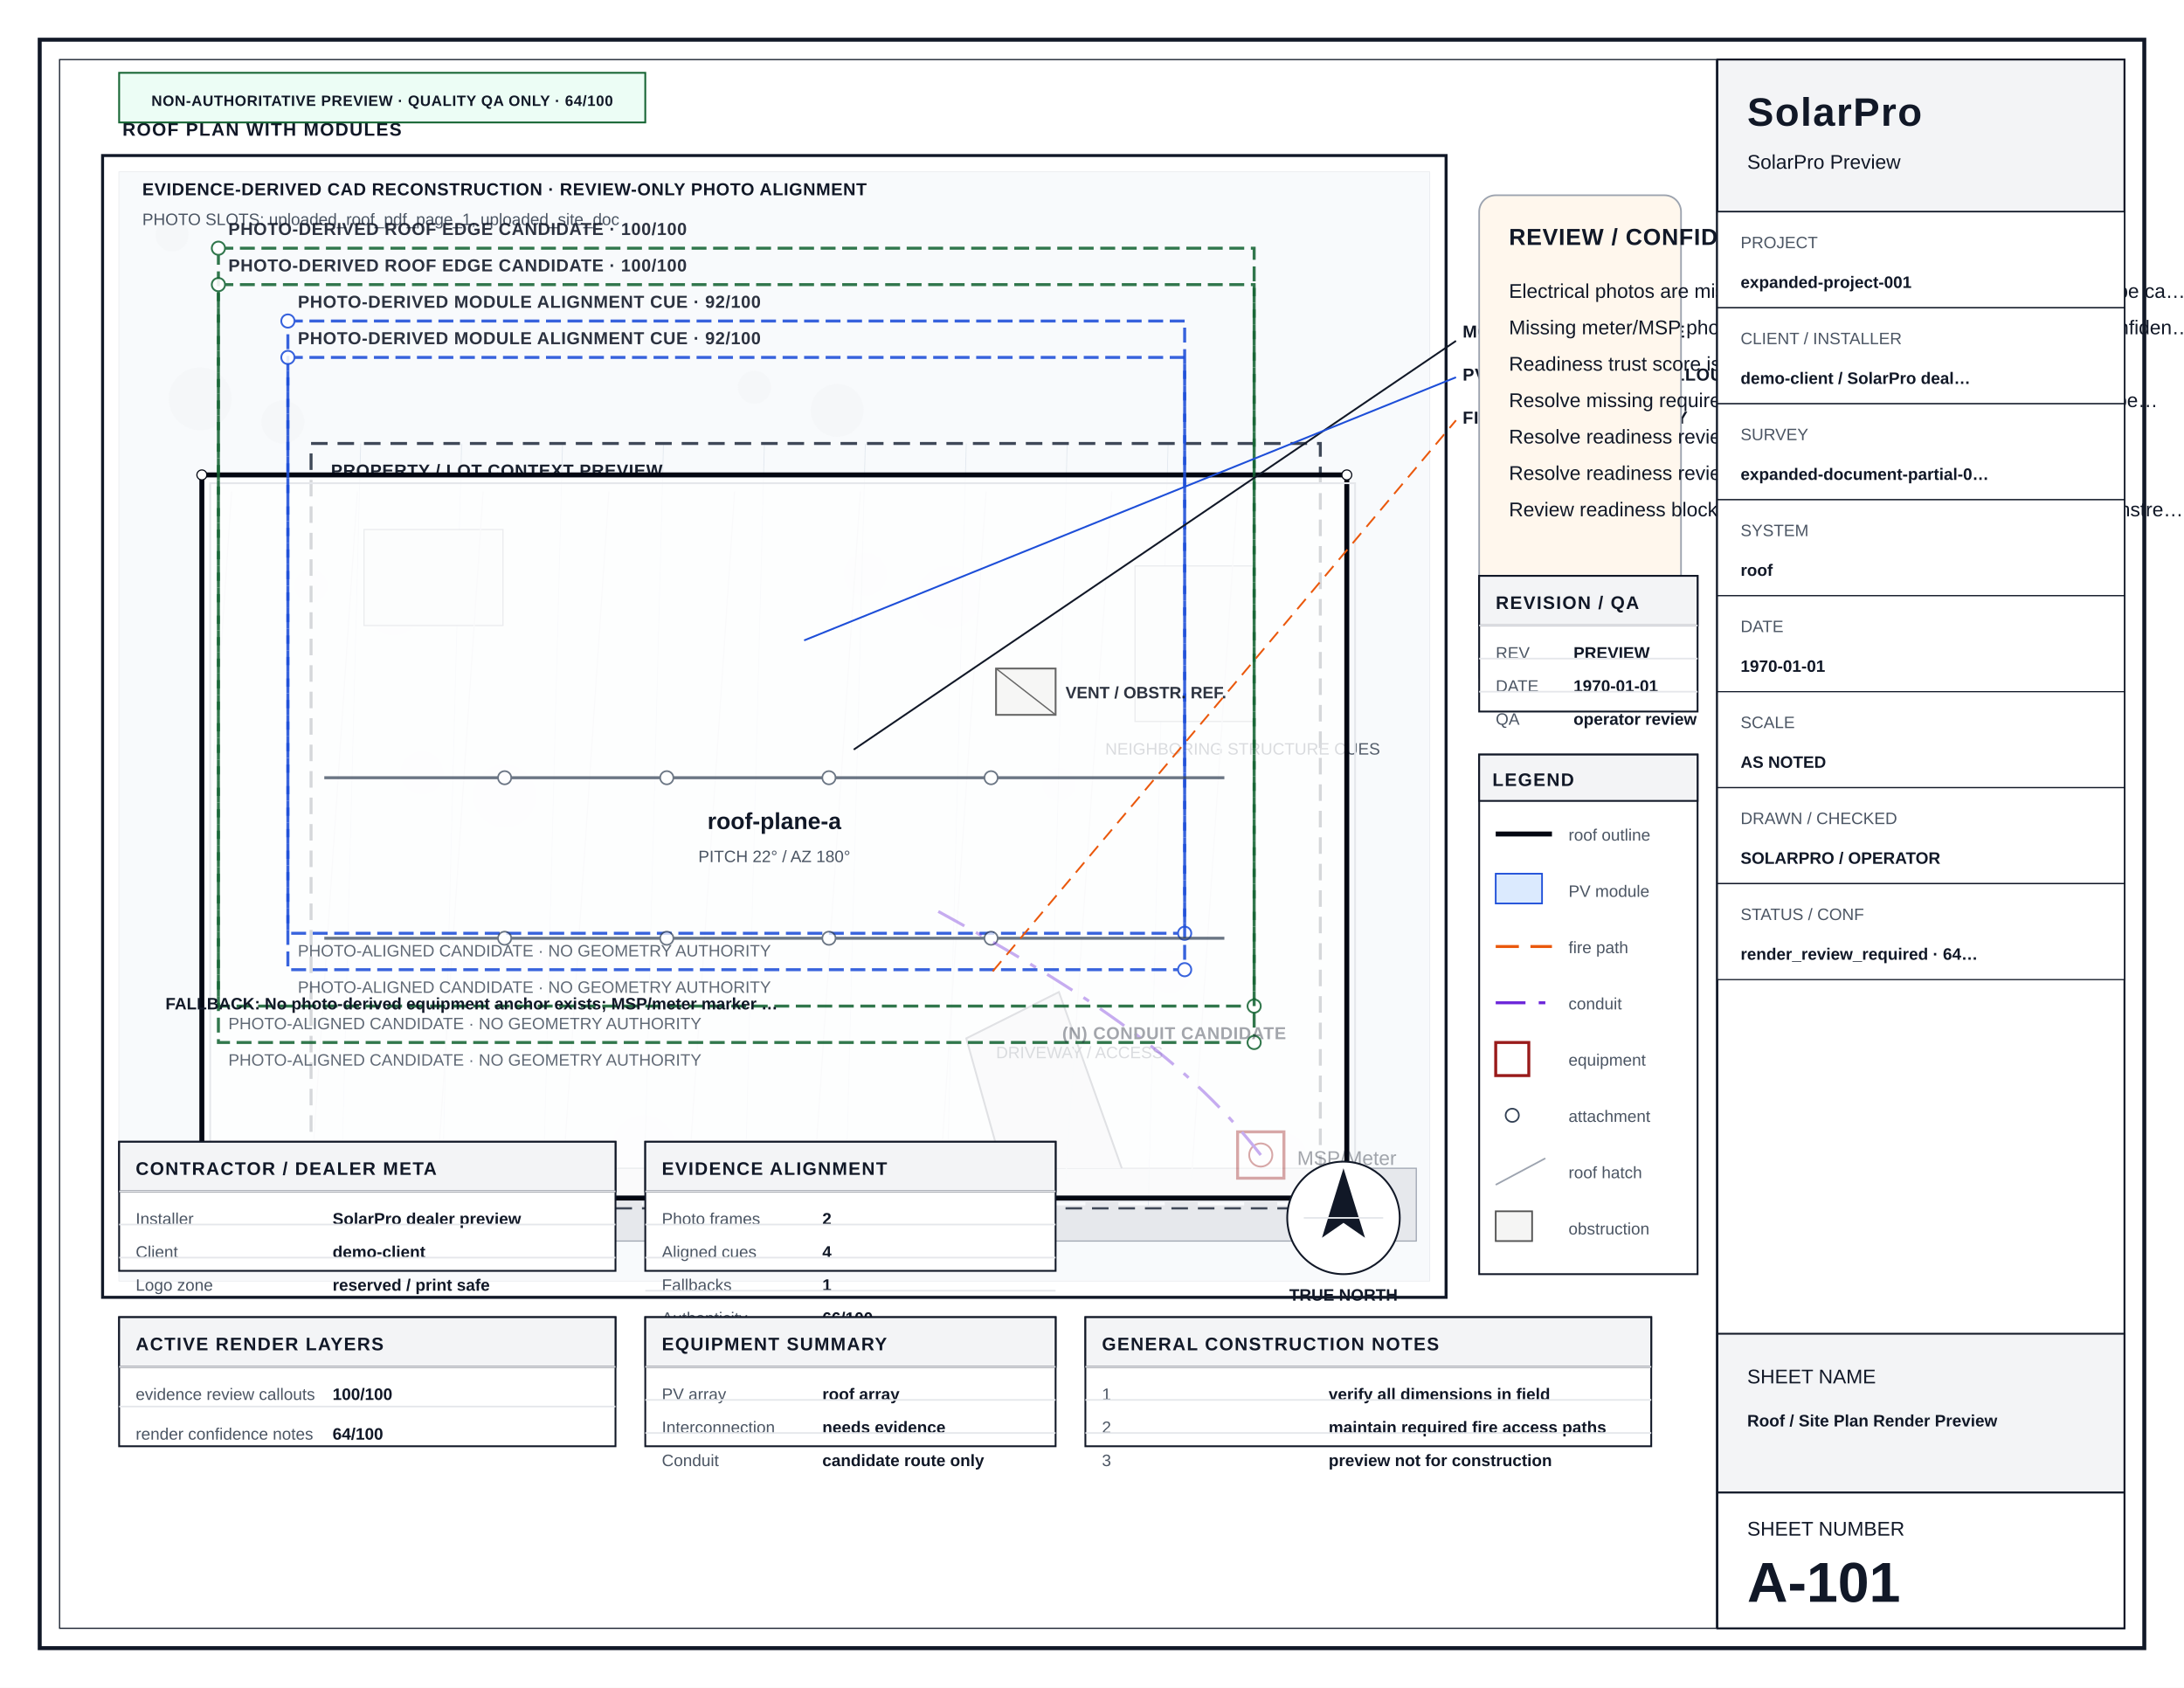
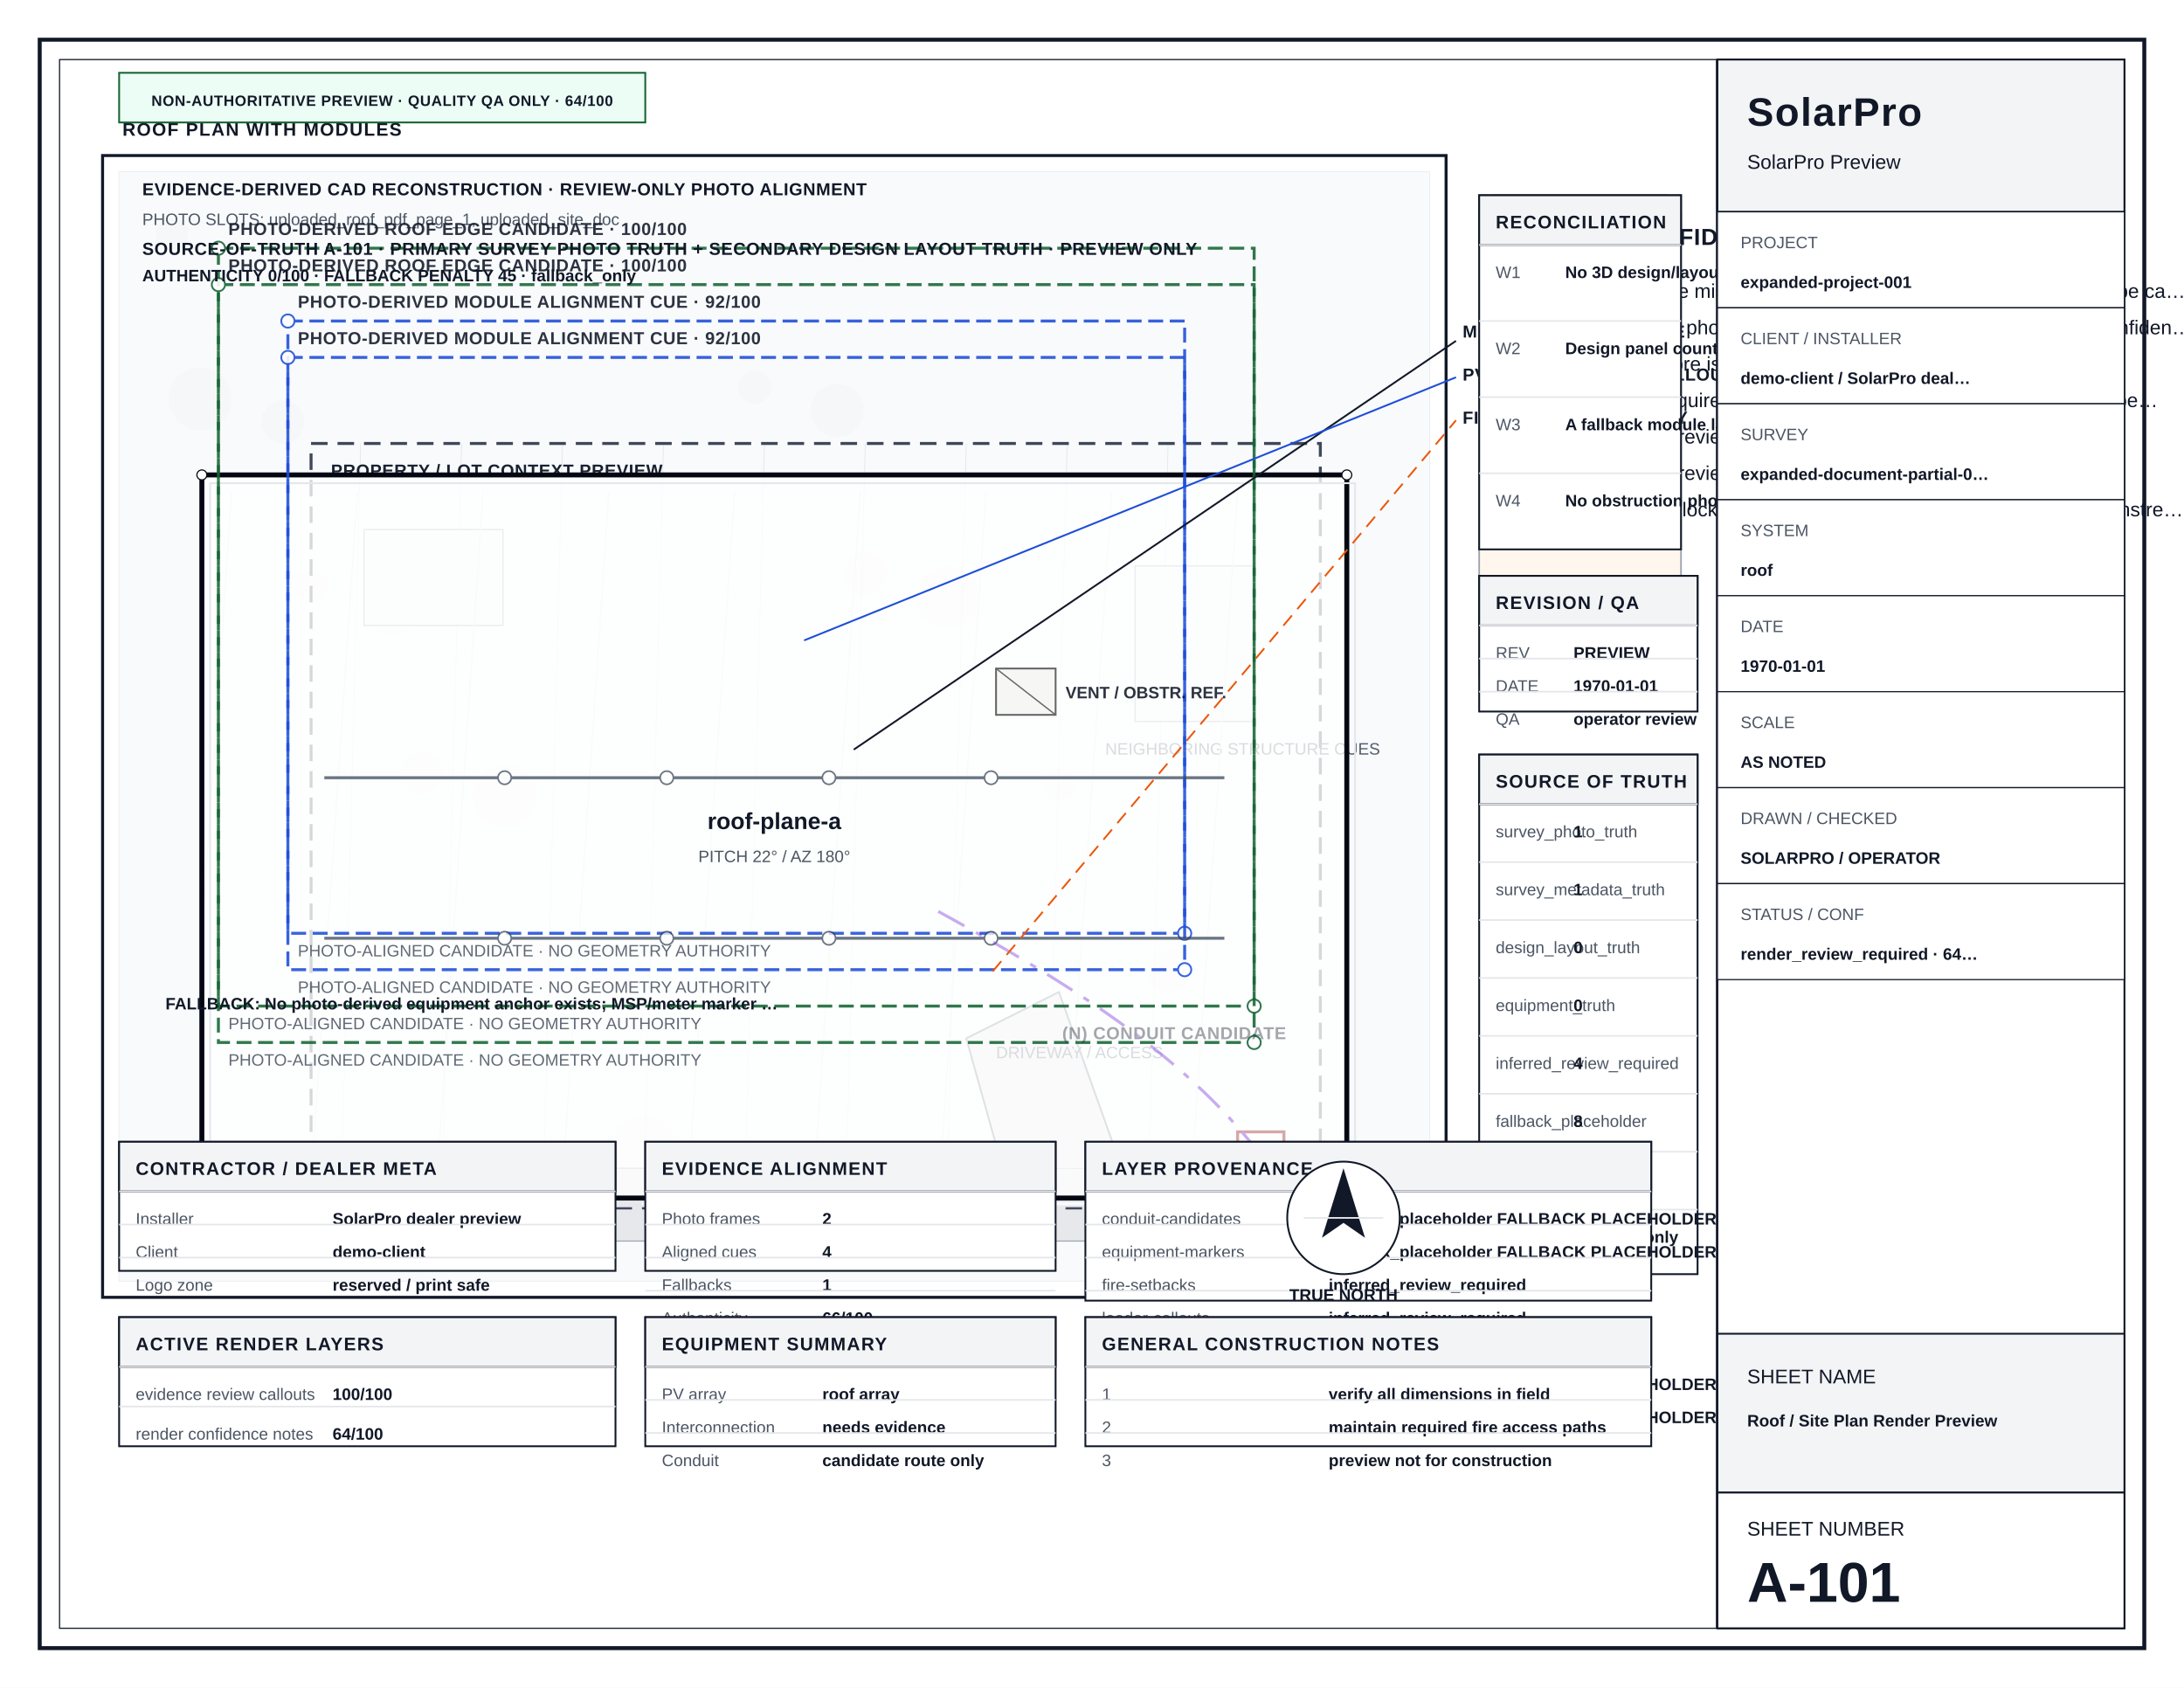
<svg xmlns="http://www.w3.org/2000/svg" width="1320" height="1020" viewBox="0 0 1320 1020" role="img">
  <defs>
    <style>.title{font:800 24px Arial,sans-serif;letter-spacing:.8px;fill:#111827}.drawingTitle{font:800 24px Arial,sans-serif;letter-spacing:.5px;fill:#111827}.sheetno{font:900 34px Arial,sans-serif;fill:#111827}.metric{font:800 24px Arial,sans-serif;fill:#111827}.panelTitle{font:800 14px Arial,sans-serif;letter-spacing:.4px;fill:#111827}.tableHead{font:800 11px Arial,sans-serif;letter-spacing:.7px;fill:#111827}.label{font:800 14px Arial,sans-serif;fill:#111827}.small{font:12px Arial,sans-serif;fill:#111827}.tiny{font:10px Arial,sans-serif;fill:#4b5563}.tinyStrong{font:700 10px Arial,sans-serif;fill:#111827}.callout{font:700 10.5px Arial,sans-serif;letter-spacing:.3px;fill:#111827}.badge{font:700 12px Arial,sans-serif;fill:#111827}.stamp{font:800 9px Arial,sans-serif;letter-spacing:.3px;fill:#111827}</style>
  </defs>
  <rect width="100%" height="100%" fill="#ffffff" />
  <g>
    <rect x="24" y="24" width="1272" height="972" fill="none" stroke="#111827" stroke-width="2.4" />
    <rect x="36" y="36" width="1248" height="948" fill="none" stroke="#111827" stroke-width="0.7" />
    <line x1="1038" y1="36" x2="1038" y2="984" stroke="#111827" stroke-width="1.8" />
  </g>
  <rect x="62" y="94" width="812" height="690" fill="#fff" stroke="#111827" stroke-width="1.8" />
  <rect x="72" y="104" width="792" height="670" fill="none" stroke="#e5e7eb" stroke-width="0.7" />
  <g opacity="0.20">
    <line x1="102" y1="110" x2="102" y2="768" stroke="#d1d5db" stroke-width="0.6" />
    <line x1="172" y1="110" x2="172" y2="768" stroke="#d1d5db" stroke-width="0.6" />
    <line x1="242" y1="110" x2="242" y2="768" stroke="#d1d5db" stroke-width="0.6" />
    <line x1="312" y1="110" x2="312" y2="768" stroke="#d1d5db" stroke-width="0.6" />
    <line x1="382" y1="110" x2="382" y2="768" stroke="#d1d5db" stroke-width="0.6" />
    <line x1="452" y1="110" x2="452" y2="768" stroke="#d1d5db" stroke-width="0.6" />
    <line x1="522" y1="110" x2="522" y2="768" stroke="#d1d5db" stroke-width="0.6" />
    <line x1="592" y1="110" x2="592" y2="768" stroke="#d1d5db" stroke-width="0.6" />
    <line x1="662" y1="110" x2="662" y2="768" stroke="#d1d5db" stroke-width="0.6" />
    <line x1="732" y1="110" x2="732" y2="768" stroke="#d1d5db" stroke-width="0.6" />
    <line x1="802" y1="110" x2="802" y2="768" stroke="#d1d5db" stroke-width="0.6" />
    <line x1="78" y1="136" x2="858" y2="136" stroke="#d1d5db" stroke-width="0.6" />
    <line x1="78" y1="206" x2="858" y2="206" stroke="#d1d5db" stroke-width="0.6" />
    <line x1="78" y1="276" x2="858" y2="276" stroke="#d1d5db" stroke-width="0.6" />
    <line x1="78" y1="346" x2="858" y2="346" stroke="#d1d5db" stroke-width="0.6" />
    <line x1="78" y1="416" x2="858" y2="416" stroke="#d1d5db" stroke-width="0.6" />
    <line x1="78" y1="486" x2="858" y2="486" stroke="#d1d5db" stroke-width="0.6" />
    <line x1="78" y1="556" x2="858" y2="556" stroke="#d1d5db" stroke-width="0.6" />
    <line x1="78" y1="626" x2="858" y2="626" stroke="#d1d5db" stroke-width="0.6" />
    <line x1="78" y1="696" x2="858" y2="696" stroke="#d1d5db" stroke-width="0.6" />
  </g>
  <text x="74" y="82" class="tableHead">ROOF PLAN WITH MODULES</text>
  <g opacity="0.96">
    <rect x="72" y="104" width="792" height="670" fill="#f8fafc" />
    <g opacity="0.55">
      <circle cx="104" cy="142" r="10" fill="#e5e7eb" opacity="0.28" />
      <circle cx="171" cy="255" r="13" fill="#e5e7eb" opacity="0.28" />
      <circle cx="238" cy="368" r="16" fill="#e5e7eb" opacity="0.28" />
      <circle cx="305" cy="481" r="19" fill="#e5e7eb" opacity="0.28" />
      <circle cx="372" cy="594" r="10" fill="#e5e7eb" opacity="0.28" />
      <circle cx="439" cy="707" r="13" fill="#e5e7eb" opacity="0.28" />
      <circle cx="506" cy="248" r="16" fill="#e5e7eb" opacity="0.28" />
      <circle cx="573" cy="361" r="19" fill="#e5e7eb" opacity="0.28" />
      <circle cx="640" cy="474" r="10" fill="#e5e7eb" opacity="0.28" />
      <circle cx="707" cy="587" r="13" fill="#e5e7eb" opacity="0.28" />
      <circle cx="774" cy="700" r="16" fill="#e5e7eb" opacity="0.28" />
      <circle cx="121" cy="241" r="19" fill="#e5e7eb" opacity="0.28" />
      <circle cx="188" cy="354" r="10" fill="#e5e7eb" opacity="0.28" />
      <circle cx="255" cy="467" r="13" fill="#e5e7eb" opacity="0.28" />
      <circle cx="322" cy="580" r="16" fill="#e5e7eb" opacity="0.28" />
      <circle cx="389" cy="693" r="19" fill="#e5e7eb" opacity="0.28" />
      <circle cx="456" cy="234" r="10" fill="#e5e7eb" opacity="0.28" />
      <circle cx="523" cy="347" r="13" fill="#e5e7eb" opacity="0.28" />
    </g>
    <rect x="80" y="706" width="776" height="44" fill="#e5e7eb" stroke="#9ca3af" stroke-width="0.7" />
    <line x1="100" y1="728" x2="836" y2="728" stroke="#f8fafc" stroke-width="3" stroke-dasharray="28 20" />
    <text x="92" y="742" class="tiny">STREET / ACCESS CONTEXT (DIAGRAMMATIC)</text>
    <line x1="218" y1="268" x2="206" y2="730" stroke="#cbd5e1" stroke-width="0.45" opacity="0.55" />
    <line x1="279" y1="268" x2="267" y2="730" stroke="#cbd5e1" stroke-width="0.45" opacity="0.55" />
    <line x1="340" y1="268" x2="328" y2="730" stroke="#cbd5e1" stroke-width="0.45" opacity="0.55" />
    <line x1="401" y1="268" x2="389" y2="730" stroke="#cbd5e1" stroke-width="0.45" opacity="0.55" />
    <line x1="462" y1="268" x2="450" y2="730" stroke="#cbd5e1" stroke-width="0.45" opacity="0.55" />
    <line x1="523" y1="268" x2="511" y2="730" stroke="#cbd5e1" stroke-width="0.45" opacity="0.55" />
    <line x1="584" y1="268" x2="572" y2="730" stroke="#cbd5e1" stroke-width="0.45" opacity="0.55" />
    <line x1="645" y1="268" x2="633" y2="730" stroke="#cbd5e1" stroke-width="0.45" opacity="0.55" />
    <line x1="706" y1="268" x2="694" y2="730" stroke="#cbd5e1" stroke-width="0.45" opacity="0.55" />
    <rect x="188" y="268" width="610" height="462" fill="none" stroke="#374151" stroke-width="1.8" stroke-dasharray="10 6" />
    <text x="200" y="288" class="callout">PROPERTY / LOT CONTEXT PREVIEW</text>
    <path d="M 606 706 L 584 627.5 L 640 599.5 L 678 706" fill="#e5e7eb" stroke="#6b7280" stroke-width="1.1" />
    <text x="602" y="639.5" class="tiny">DRIVEWAY / ACCESS</text>
    <rect x="220" y="320" width="84" height="58" fill="#f3f4f6" stroke="#9ca3af" stroke-width="0.7" />
    <rect x="686" y="342" width="72" height="94" fill="#f3f4f6" stroke="#9ca3af" stroke-width="0.7" />
    <text x="668" y="456" class="tiny">NEIGHBORING STRUCTURE CUES</text>
  </g>
  <g>
    <clipPath id="clip-roof-plane-a">
      <path d="M 814 724 L 814 287 L 122 287 L 122 724 Z" />
    </clipPath>
    <g clip-path="url(#clip-roof-plane-a)">
      <line x1="140" y1="297" x2="112" y2="714" stroke="#e5e7eb" stroke-width="0.7" />
      <line x1="216" y1="297" x2="188" y2="714" stroke="#e5e7eb" stroke-width="0.7" />
      <line x1="292" y1="297" x2="264" y2="714" stroke="#e5e7eb" stroke-width="0.7" />
      <line x1="368" y1="297" x2="340" y2="714" stroke="#e5e7eb" stroke-width="0.7" />
      <line x1="444" y1="297" x2="416" y2="714" stroke="#e5e7eb" stroke-width="0.7" />
      <line x1="520" y1="297" x2="492" y2="714" stroke="#e5e7eb" stroke-width="0.7" />
      <line x1="596" y1="297" x2="568" y2="714" stroke="#e5e7eb" stroke-width="0.7" />
      <line x1="672" y1="297" x2="644" y2="714" stroke="#e5e7eb" stroke-width="0.7" />
      <line x1="748" y1="297" x2="720" y2="714" stroke="#e5e7eb" stroke-width="0.7" />
    </g>
    <path d="M 814 724 L 814 287 L 122 287 L 122 724 Z" fill="#ffffff" fill-opacity="0.78" stroke="#030712" stroke-width="3" />
    <path d="M 814 724 L 814 287 L 122 287 L 122 724 Z" fill="none" stroke="#e5e7eb" stroke-width="1.1" transform="translate(5 5)" />
    <circle cx="814" cy="724" r="3" fill="#fff" stroke="#030712" stroke-width="0.7" />
    <circle cx="814" cy="287" r="3" fill="#fff" stroke="#030712" stroke-width="0.7" />
    <circle cx="122" cy="287" r="3" fill="#fff" stroke="#030712" stroke-width="0.7" />
    <circle cx="122" cy="724" r="3" fill="#fff" stroke="#030712" stroke-width="0.7" />
    <text x="468" y="501" text-anchor="middle" class="label">roof-plane-a</text>
    <text x="468" y="521" text-anchor="middle" class="tiny">PITCH 22° / AZ 180°</text>
  </g>
  <g>
    <text x="86" y="118" class="callout" fill="#166534">EVIDENCE-DERIVED CAD RECONSTRUCTION · REVIEW-ONLY PHOTO ALIGNMENT</text>
    <text x="86" y="136" class="tiny">PHOTO SLOTS: uploaded_roof_pdf_page_1, uploaded_site_doc</text>
    <g opacity="0.88" transform="rotate(0 445 379)">
      <rect x="132" y="150" width="626" height="458" fill="none" stroke="#166534" stroke-width="1.8" stroke-dasharray="9 4" />
      <circle cx="132" cy="150" r="4" fill="#fff" stroke="#166534" stroke-width="1.1" />
      <circle cx="758" cy="608" r="4" fill="#fff" stroke="#166534" stroke-width="1.1" />
      <text x="138" y="142" class="callout" fill="#166534">PHOTO-DERIVED ROOF EDGE CANDIDATE · 100/100</text>
      <text x="138" y="622" class="tiny">PHOTO-ALIGNED CANDIDATE · NO GEOMETRY AUTHORITY</text>
    </g>
    <g opacity="0.88" transform="rotate(0 445 379)">
      <rect x="174" y="194" width="542" height="370" fill="none" stroke="#1d4ed8" stroke-width="1.8" stroke-dasharray="9 4" />
      <circle cx="174" cy="194" r="4" fill="#fff" stroke="#1d4ed8" stroke-width="1.1" />
      <circle cx="716" cy="564" r="4" fill="#fff" stroke="#1d4ed8" stroke-width="1.1" />
      <text x="180" y="186" class="callout" fill="#1d4ed8">PHOTO-DERIVED MODULE ALIGNMENT CUE · 92/100</text>
      <text x="180" y="578" class="tiny">PHOTO-ALIGNED CANDIDATE · NO GEOMETRY AUTHORITY</text>
    </g>
    <g opacity="0.88" transform="rotate(0 445 401)">
      <rect x="132" y="172" width="626" height="458" fill="none" stroke="#166534" stroke-width="1.8" stroke-dasharray="9 4" />
      <circle cx="132" cy="172" r="4" fill="#fff" stroke="#166534" stroke-width="1.1" />
      <circle cx="758" cy="630" r="4" fill="#fff" stroke="#166534" stroke-width="1.1" />
      <text x="138" y="164" class="callout" fill="#166534">PHOTO-DERIVED ROOF EDGE CANDIDATE · 100/100</text>
      <text x="138" y="644" class="tiny">PHOTO-ALIGNED CANDIDATE · NO GEOMETRY AUTHORITY</text>
    </g>
    <g opacity="0.88" transform="rotate(0 445 401)">
      <rect x="174" y="216" width="542" height="370" fill="none" stroke="#1d4ed8" stroke-width="1.8" stroke-dasharray="9 4" />
      <circle cx="174" cy="216" r="4" fill="#fff" stroke="#1d4ed8" stroke-width="1.1" />
      <circle cx="716" cy="586" r="4" fill="#fff" stroke="#1d4ed8" stroke-width="1.1" />
      <text x="180" y="208" class="callout" fill="#1d4ed8">PHOTO-DERIVED MODULE ALIGNMENT CUE · 92/100</text>
      <text x="180" y="600" class="tiny">PHOTO-ALIGNED CANDIDATE · NO GEOMETRY AUTHORITY</text>
    </g>
    <text x="100" y="610" class="tinyStrong" fill="#92400e">FALLBACK: No photo-derived equipment anchor exists; MSP/meter marker …</text>
    <g>
      <rect x="390" y="690" width="248" height="78" fill="#fff" stroke="#111827" stroke-width="1.1" />
      <rect x="390" y="690" width="248" height="30" fill="#f3f4f6" stroke="#111827" stroke-width="1.1" />
      <text x="400" y="710" class="tableHead">EVIDENCE ALIGNMENT</text>
      <line x1="390" y1="720" x2="638" y2="720" stroke="#e5e7eb" />
      <text x="400" y="740" class="tiny">Photo frames</text>
      <text x="497" y="740" class="tinyStrong">2</text>
      <line x1="390" y1="740" x2="638" y2="740" stroke="#e5e7eb" />
      <text x="400" y="760" class="tiny">Aligned cues</text>
      <text x="497" y="760" class="tinyStrong">4</text>
      <line x1="390" y1="760" x2="638" y2="760" stroke="#e5e7eb" />
      <text x="400" y="780" class="tiny">Fallbacks</text>
      <text x="497" y="780" class="tinyStrong">1</text>
      <line x1="390" y1="780" x2="638" y2="780" stroke="#e5e7eb" />
      <text x="400" y="800" class="tiny">Authenticity</text>
      <text x="497" y="800" class="tinyStrong">66/100</text>
    </g>
  </g>
  <g opacity="0.72">
    <line x1="196" y1="567" x2="740" y2="567" stroke="#334155" stroke-width="1.8" />
    <line x1="196" y1="470" x2="740" y2="470" stroke="#334155" stroke-width="1.8" />
    <circle cx="305" cy="567" r="4" fill="#fff" stroke="#334155" />
    <circle cx="305" cy="470" r="4" fill="#fff" stroke="#334155" />
    <circle cx="403" cy="567" r="4" fill="#fff" stroke="#334155" />
    <circle cx="403" cy="470" r="4" fill="#fff" stroke="#334155" />
    <circle cx="501" cy="567" r="4" fill="#fff" stroke="#334155" />
    <circle cx="501" cy="470" r="4" fill="#fff" stroke="#334155" />
    <circle cx="599" cy="567" r="4" fill="#fff" stroke="#334155" />
    <circle cx="599" cy="470" r="4" fill="#fff" stroke="#334155" />
  </g>
  <g opacity="0.88">
    <rect x="602" y="404" width="36" height="28" fill="#f5f5f4" stroke="#525252" stroke-width="1.1" />
    <line x1="602" y1="404" x2="638" y2="432" stroke="#525252" stroke-width="0.8" />
    <text x="644" y="422" class="tinyStrong">VENT / OBSTR. REF.</text>
  </g>
  <g opacity="0.38">
    <rect x="748" y="684" width="28" height="28" fill="#fff" stroke="#991b1b" stroke-width="1.8" />
    <circle cx="762" cy="698" r="7" fill="none" stroke="#991b1b" stroke-width="1.1" />
    <path d="M 762 698 C 714 636, 646 594, 562 548" fill="none" stroke="#6d28d9" stroke-width="1.8" stroke-dasharray="18 8 4 8" />
    <text x="642" y="628" class="callout" fill="#6d28d9">(N) CONDUIT CANDIDATE</text>
    <text x="784" y="704" class="small">MSP/Meter</text>
  </g>
  <g>
    <path d="M 516 453 L 880 206" fill="none" stroke="#111827" stroke-width="1.1" />
    <text x="884" y="204" class="callout">MODULE PREVIEW ZONE</text>
    <path d="M 486 387 L 880 228" fill="none" stroke="#1d4ed8" stroke-width="1.1" />
    <text x="884" y="230" class="callout" fill="#1d4ed8">PV STRING / GROUP CALLOUT</text>
    <path d="M 600 587 L 880 254" fill="none" stroke="#ea580c" stroke-width="1.1" stroke-dasharray="8 5" />
    <text x="884" y="256" class="callout" fill="#ea580c">FIRE SETBACK OVERLAY</text>
  </g>
  <g>
    <rect x="72" y="796" width="300" height="78" fill="#fff" stroke="#111827" stroke-width="1.1" />
    <rect x="72" y="796" width="300" height="30" fill="#f3f4f6" stroke="#111827" stroke-width="1.1" />
    <text x="82" y="816" class="tableHead">ACTIVE RENDER LAYERS</text>
    <line x1="72" y1="826" x2="372" y2="826" stroke="#e5e7eb" />
    <text x="82" y="846" class="tiny">evidence review callouts</text>
    <text x="201" y="846" class="tinyStrong">100/100</text>
    <line x1="72" y1="850" x2="372" y2="850" stroke="#e5e7eb" />
    <text x="82" y="870" class="tiny">render confidence notes</text>
    <text x="201" y="870" class="tinyStrong">64/100</text>
  </g>
  <g>
    <rect x="894" y="118" width="122" height="300" rx="10" fill="#fff7ed" stroke="#9ca3af" />
    <text x="912" y="148" class="panelTitle">REVIEW / CONFIDENCE</text>
    <text x="912" y="180" class="small">Electrical photos are missing; MSP/meter/equipment markers should be ca…</text>
    <text x="912" y="202" class="small">Missing meter/MSP photo evidence for plan-set equipment marker confiden…</text>
    <text x="912" y="224" class="small">Readiness trust score is 68; keep render in review-assisted mode.</text>
    <text x="912" y="246" class="small">Resolve missing required survey fields before treating readiness as ope…</text>
    <text x="912" y="268" class="small">Resolve readiness review item: electrical.interconnectionPoint.</text>
    <text x="912" y="290" class="small">Resolve readiness review item: electrical.mainPanelRatingAmps.</text>
    <text x="912" y="312" class="small">Review readiness blockers and required review items before any downstre…</text>
  </g>
  <g>
    <rect x="894" y="456" width="132" height="314" fill="#fff" stroke="#111827" stroke-width="1.1" />
-     <rect x="894" y="456" width="132" height="28" fill="#f3f4f6" stroke="#111827" stroke-width="1.1" />
-     <text x="902" y="475" class="tableHead">LEGEND</text>
-     <g transform="translate(904 504)">
-       <line x1="0" y1="0" x2="34" y2="0" stroke="#030712" stroke-width="3" />
-       <text x="44" y="4" class="tiny">roof outline</text>
-     </g>
-     <g transform="translate(904 538)">
-       <rect x="0" y="-10" width="28" height="18" fill="#dbeafe" stroke="#1d4ed8" />
-       <text x="44" y="4" class="tiny">PV module</text>
-     </g>
-     <g transform="translate(904 572)">
-       <line x1="0" y1="0" x2="34" y2="0" stroke="#ea580c" stroke-width="1.8" stroke-dasharray="14 7" />
-       <text x="44" y="4" class="tiny">fire path</text>
-     </g>
-     <g transform="translate(904 606)">
-       <line x1="0" y1="0" x2="34" y2="0" stroke="#6d28d9" stroke-width="1.8" stroke-dasharray="18 8 4 8" />
-       <text x="44" y="4" class="tiny">conduit</text>
-     </g>
-     <g transform="translate(904 640)">
-       <rect x="0" y="-10" width="20" height="20" fill="#fff" stroke="#991b1b" stroke-width="1.8" />
-       <text x="44" y="4" class="tiny">equipment</text>
-     </g>
-     <g transform="translate(904 674)">
-       <circle cx="10" cy="0" r="4" fill="#fff" stroke="#334155" />
-       <text x="44" y="4" class="tiny">attachment</text>
-     </g>
-     <g transform="translate(904 708)">
-       <line x1="0" y1="8" x2="30" y2="-8" stroke="#9ca3af" />
-       <text x="44" y="4" class="tiny">roof hatch</text>
-     </g>
-     <g transform="translate(904 742)">
-       <rect x="0" y="-10" width="22" height="18" fill="#f5f5f4" stroke="#525252" />
-       <text x="44" y="4" class="tiny">obstruction</text>
-     </g>
+     <rect x="894" y="456" width="132" height="30" fill="#f3f4f6" stroke="#111827" stroke-width="1.1" />
+     <text x="904" y="476" class="tableHead">SOURCE OF TRUTH</text>
+     <line x1="894" y1="486" x2="1026" y2="486" stroke="#e5e7eb" />
+     <text x="904" y="506" class="tiny">survey_photo_truth</text>
+     <text x="951" y="506" class="tinyStrong">1</text>
+     <line x1="894" y1="521" x2="1026" y2="521" stroke="#e5e7eb" />
+     <text x="904" y="541" class="tiny">survey_metadata_truth</text>
+     <text x="951" y="541" class="tinyStrong">1</text>
+     <line x1="894" y1="556" x2="1026" y2="556" stroke="#e5e7eb" />
+     <text x="904" y="576" class="tiny">design_layout_truth</text>
+     <text x="951" y="576" class="tinyStrong">0</text>
+     <line x1="894" y1="591" x2="1026" y2="591" stroke="#e5e7eb" />
+     <text x="904" y="611" class="tiny">equipment_truth</text>
+     <text x="951" y="611" class="tinyStrong">0</text>
+     <line x1="894" y1="626" x2="1026" y2="626" stroke="#e5e7eb" />
+     <text x="904" y="646" class="tiny">inferred_review_required</text>
+     <text x="951" y="646" class="tinyStrong">4</text>
+     <line x1="894" y1="661" x2="1026" y2="661" stroke="#e5e7eb" />
+     <text x="904" y="681" class="tiny">fallback_placeholder</text>
+     <text x="951" y="681" class="tinyStrong">8</text>
+     <line x1="894" y1="696" x2="1026" y2="696" stroke="#e5e7eb" />
+     <text x="904" y="716" class="tiny">AUTHENTICITY</text>
+     <text x="951" y="716" class="tinyStrong">0/100</text>
+     <line x1="894" y1="731" x2="1026" y2="731" stroke="#e5e7eb" />
+     <text x="904" y="751" class="tiny">RECONCILIATION</text>
+     <text x="951" y="751" class="tinyStrong">fallback_only</text>
+   </g>
+   <g>
+     <g>
+       <rect x="656" y="690" width="342" height="96" fill="#fff" stroke="#111827" stroke-width="1.1" />
+       <rect x="656" y="690" width="342" height="30" fill="#f3f4f6" stroke="#111827" stroke-width="1.1" />
+       <text x="666" y="710" class="tableHead">LAYER PROVENANCE</text>
+       <line x1="656" y1="720" x2="998" y2="720" stroke="#e5e7eb" />
+       <text x="666" y="740" class="tiny">conduit-candidates</text>
+       <text x="803" y="740" class="tinyStrong">fallback_placeholder FALLBACK PLACEHOLDER</text>
+       <line x1="656" y1="740" x2="998" y2="740" stroke="#e5e7eb" />
+       <text x="666" y="760" class="tiny">equipment-markers</text>
+       <text x="803" y="760" class="tinyStrong">fallback_placeholder FALLBACK PLACEHOLDER</text>
+       <line x1="656" y1="760" x2="998" y2="760" stroke="#e5e7eb" />
+       <text x="666" y="780" class="tiny">fire-setbacks</text>
+       <text x="803" y="780" class="tinyStrong">inferred_review_required</text>
+       <line x1="656" y1="780" x2="998" y2="780" stroke="#e5e7eb" />
+       <text x="666" y="800" class="tiny">leader-callouts</text>
+       <text x="803" y="800" class="tinyStrong">inferred_review_required</text>
+       <line x1="656" y1="800" x2="998" y2="800" stroke="#e5e7eb" />
+       <text x="666" y="820" class="tiny">legend</text>
+       <text x="803" y="820" class="tinyStrong">inferred_review_required</text>
+       <line x1="656" y1="820" x2="998" y2="820" stroke="#e5e7eb" />
+       <text x="666" y="840" class="tiny">module-layout</text>
+       <text x="803" y="840" class="tinyStrong">fallback_placeholder FALLBACK PLACEHOLDER</text>
+       <line x1="656" y1="840" x2="998" y2="840" stroke="#e5e7eb" />
+       <text x="666" y="860" class="tiny">module-string-groups</text>
+       <text x="803" y="860" class="tinyStrong">fallback_placeholder FALLBACK PLACEHOLDER</text>
+     </g>
+     <g>
+       <rect x="894" y="118" width="122" height="214" fill="#fff" stroke="#111827" stroke-width="1.1" />
+       <rect x="894" y="118" width="122" height="30" fill="#f3f4f6" stroke="#111827" stroke-width="1.1" />
+       <text x="904" y="138" class="tableHead">RECONCILIATION</text>
+       <line x1="894" y1="148" x2="1016" y2="148" stroke="#e5e7eb" />
+       <text x="904" y="168" class="tiny">W1</text>
+       <text x="946" y="168" class="tinyStrong">No 3D design/layout handoff supplied; module/…</text>
+       <line x1="894" y1="194" x2="1016" y2="194" stroke="#e5e7eb" />
+       <text x="904" y="214" class="tiny">W2</text>
+       <text x="946" y="214" class="tinyStrong">Design panel count is missing; fallback modul…</text>
+       <line x1="894" y1="240" x2="1016" y2="240" stroke="#e5e7eb" />
+       <text x="904" y="260" class="tiny">W3</text>
+       <text x="946" y="260" class="tinyStrong">A fallback module layout is visible on A-101.</text>
+       <line x1="894" y1="286" x2="1016" y2="286" stroke="#e5e7eb" />
+       <text x="904" y="306" class="tiny">W4</text>
+       <text x="946" y="306" class="tinyStrong">No obstruction photo evidence or design obstr…</text>
+     </g>
+     <text x="86" y="154" class="callout" fill="#92400e">SOURCE-OF-TRUTH A-101 · PRIMARY SURVEY PHOTO TRUTH + SECONDARY DESIGN LAYOUT TRUTH · PREVIEW ONLY</text>
+     <text x="86" y="170" class="tinyStrong" fill="#92400e">AUTHENTICITY 0/100 · FALLBACK PENALTY 45 · fallback_only</text>
  </g>
  <g>
    <rect x="108" y="736" width="150" height="10" fill="#fff" stroke="#111827" />
    <rect x="108" y="736" width="37.5" height="10" fill="#111827" />
    <rect x="183" y="736" width="37.5" height="10" fill="#111827" />
    <line x1="108" y1="746" x2="258" y2="746" stroke="#111827" stroke-width="1.8" />
    <line x1="108" y1="738" x2="108" y2="754" stroke="#111827" />
    <line x1="183" y1="740" x2="183" y2="752" stroke="#111827" />
    <line x1="258" y1="738" x2="258" y2="754" stroke="#111827" />
    <text x="108" y="768" class="tiny">SCALE: DIAGRAMMATIC / VERIFY IN FIELD</text>
  </g>
  <g>
    <circle cx="812" cy="736" r="34" fill="#fff" stroke="#111827" stroke-width="1.1" />
    <path d="M 812 706 l 13 42 l -13 -9 l -13 9 Z" fill="#111827" />
    <line x1="788" y1="736" x2="836" y2="736" stroke="#e5e7eb" />
    <text x="812" y="786" text-anchor="middle" class="tinyStrong">TRUE NORTH</text>
  </g>
  <g>
    <rect x="390" y="796" width="248" height="78" fill="#fff" stroke="#111827" stroke-width="1.1" />
    <rect x="390" y="796" width="248" height="30" fill="#f3f4f6" stroke="#111827" stroke-width="1.1" />
    <text x="400" y="816" class="tableHead">EQUIPMENT SUMMARY</text>
    <line x1="390" y1="826" x2="638" y2="826" stroke="#e5e7eb" />
    <text x="400" y="846" class="tiny">PV array</text>
    <text x="497" y="846" class="tinyStrong">roof array</text>
    <line x1="390" y1="846" x2="638" y2="846" stroke="#e5e7eb" />
    <text x="400" y="866" class="tiny">Interconnection</text>
    <text x="497" y="866" class="tinyStrong">needs evidence</text>
    <line x1="390" y1="866" x2="638" y2="866" stroke="#e5e7eb" />
    <text x="400" y="886" class="tiny">Conduit</text>
    <text x="497" y="886" class="tinyStrong">candidate route only</text>
  </g>
  <g>
    <rect x="656" y="796" width="342" height="78" fill="#fff" stroke="#111827" stroke-width="1.1" />
    <rect x="656" y="796" width="342" height="30" fill="#f3f4f6" stroke="#111827" stroke-width="1.1" />
    <text x="666" y="816" class="tableHead">GENERAL CONSTRUCTION NOTES</text>
    <line x1="656" y1="826" x2="998" y2="826" stroke="#e5e7eb" />
    <text x="666" y="846" class="tiny">1</text>
    <text x="803" y="846" class="tinyStrong">verify all dimensions in field</text>
    <line x1="656" y1="846" x2="998" y2="846" stroke="#e5e7eb" />
    <text x="666" y="866" class="tiny">2</text>
    <text x="803" y="866" class="tinyStrong">maintain required fire access paths</text>
    <line x1="656" y1="866" x2="998" y2="866" stroke="#e5e7eb" />
    <text x="666" y="886" class="tiny">3</text>
    <text x="803" y="886" class="tinyStrong">preview not for construction</text>
  </g>
  <g>
    <rect x="894" y="348" width="132" height="82" fill="#fff" stroke="#111827" stroke-width="1.1" />
    <rect x="894" y="348" width="132" height="30" fill="#f3f4f6" stroke="#111827" stroke-width="1.1" />
    <text x="904" y="368" class="tableHead">REVISION / QA</text>
    <line x1="894" y1="378" x2="1026" y2="378" stroke="#e5e7eb" />
    <text x="904" y="398" class="tiny">REV</text>
    <text x="951" y="398" class="tinyStrong">PREVIEW</text>
    <line x1="894" y1="398" x2="1026" y2="398" stroke="#e5e7eb" />
    <text x="904" y="418" class="tiny">DATE</text>
    <text x="951" y="418" class="tinyStrong">1970-01-01</text>
    <line x1="894" y1="418" x2="1026" y2="418" stroke="#e5e7eb" />
    <text x="904" y="438" class="tiny">QA</text>
    <text x="951" y="438" class="tinyStrong">operator review</text>
  </g>
  <g>
    <rect x="72" y="690" width="300" height="78" fill="#fff" stroke="#111827" stroke-width="1.1" />
    <rect x="72" y="690" width="300" height="30" fill="#f3f4f6" stroke="#111827" stroke-width="1.1" />
    <text x="82" y="710" class="tableHead">CONTRACTOR / DEALER META</text>
    <line x1="72" y1="720" x2="372" y2="720" stroke="#e5e7eb" />
    <text x="82" y="740" class="tiny">Installer</text>
    <text x="201" y="740" class="tinyStrong">SolarPro dealer preview</text>
    <line x1="72" y1="740" x2="372" y2="740" stroke="#e5e7eb" />
    <text x="82" y="760" class="tiny">Client</text>
    <text x="201" y="760" class="tinyStrong">demo-client</text>
    <line x1="72" y1="760" x2="372" y2="760" stroke="#e5e7eb" />
    <text x="82" y="780" class="tiny">Logo zone</text>
    <text x="201" y="780" class="tinyStrong">reserved / print safe</text>
  </g>
  <g>
    <rect x="1038" y="36" width="246" height="948" fill="#fff" stroke="#111827" stroke-width="1.1" />
    <rect x="1038" y="36" width="246" height="92" fill="#f3f4f6" stroke="#111827" stroke-width="1.1" />
    <text x="1056" y="76" class="title">SolarPro</text>
    <text x="1056" y="102" class="small">SolarPro Preview</text>
    <rect x="1038" y="128" width="246" height="58" fill="#fff" stroke="#111827" stroke-width="0.7" />
    <text x="1052" y="150" class="tiny">PROJECT</text>
    <text x="1052" y="174" class="tinyStrong">expanded-project-001</text>
    <rect x="1038" y="186" width="246" height="58" fill="#fff" stroke="#111827" stroke-width="0.7" />
    <text x="1052" y="208" class="tiny">CLIENT / INSTALLER</text>
    <text x="1052" y="232" class="tinyStrong">demo-client / SolarPro deal…</text>
    <rect x="1038" y="244" width="246" height="58" fill="#fff" stroke="#111827" stroke-width="0.7" />
    <text x="1052" y="266" class="tiny">SURVEY</text>
    <text x="1052" y="290" class="tinyStrong">expanded-document-partial-0…</text>
    <rect x="1038" y="302" width="246" height="58" fill="#fff" stroke="#111827" stroke-width="0.7" />
    <text x="1052" y="324" class="tiny">SYSTEM</text>
    <text x="1052" y="348" class="tinyStrong">roof</text>
    <rect x="1038" y="360" width="246" height="58" fill="#fff" stroke="#111827" stroke-width="0.7" />
    <text x="1052" y="382" class="tiny">DATE</text>
    <text x="1052" y="406" class="tinyStrong">1970-01-01</text>
    <rect x="1038" y="418" width="246" height="58" fill="#fff" stroke="#111827" stroke-width="0.7" />
    <text x="1052" y="440" class="tiny">SCALE</text>
    <text x="1052" y="464" class="tinyStrong">AS NOTED</text>
    <rect x="1038" y="476" width="246" height="58" fill="#fff" stroke="#111827" stroke-width="0.7" />
    <text x="1052" y="498" class="tiny">DRAWN / CHECKED</text>
    <text x="1052" y="522" class="tinyStrong">SOLARPRO / OPERATOR</text>
    <rect x="1038" y="534" width="246" height="58" fill="#fff" stroke="#111827" stroke-width="0.7" />
    <text x="1052" y="556" class="tiny">STATUS / CONF</text>
    <text x="1052" y="580" class="tinyStrong">render_review_required · 64…</text>
    <rect x="1038" y="806" width="246" height="96" fill="#f3f4f6" stroke="#111827" stroke-width="1.1" />
    <text x="1056" y="836" class="small">SHEET NAME</text>
    <text x="1056" y="862" class="tinyStrong">Roof / Site Plan Render Preview</text>
    <rect x="1038" y="902" width="246" height="82" fill="#fff" stroke="#111827" stroke-width="1.1" />
    <text x="1056" y="928" class="small">SHEET NUMBER</text>
    <text x="1056" y="968" class="sheetno">A-101</text>
  </g>
  <g>
    <rect x="72" y="44" width="318" height="30" fill="#ecfdf5" stroke="#166534" stroke-width="1.1" />
    <text x="231" y="64" text-anchor="middle" class="stamp">NON-AUTHORITATIVE PREVIEW · QUALITY QA ONLY · 64/100</text>
  </g>
</svg>
